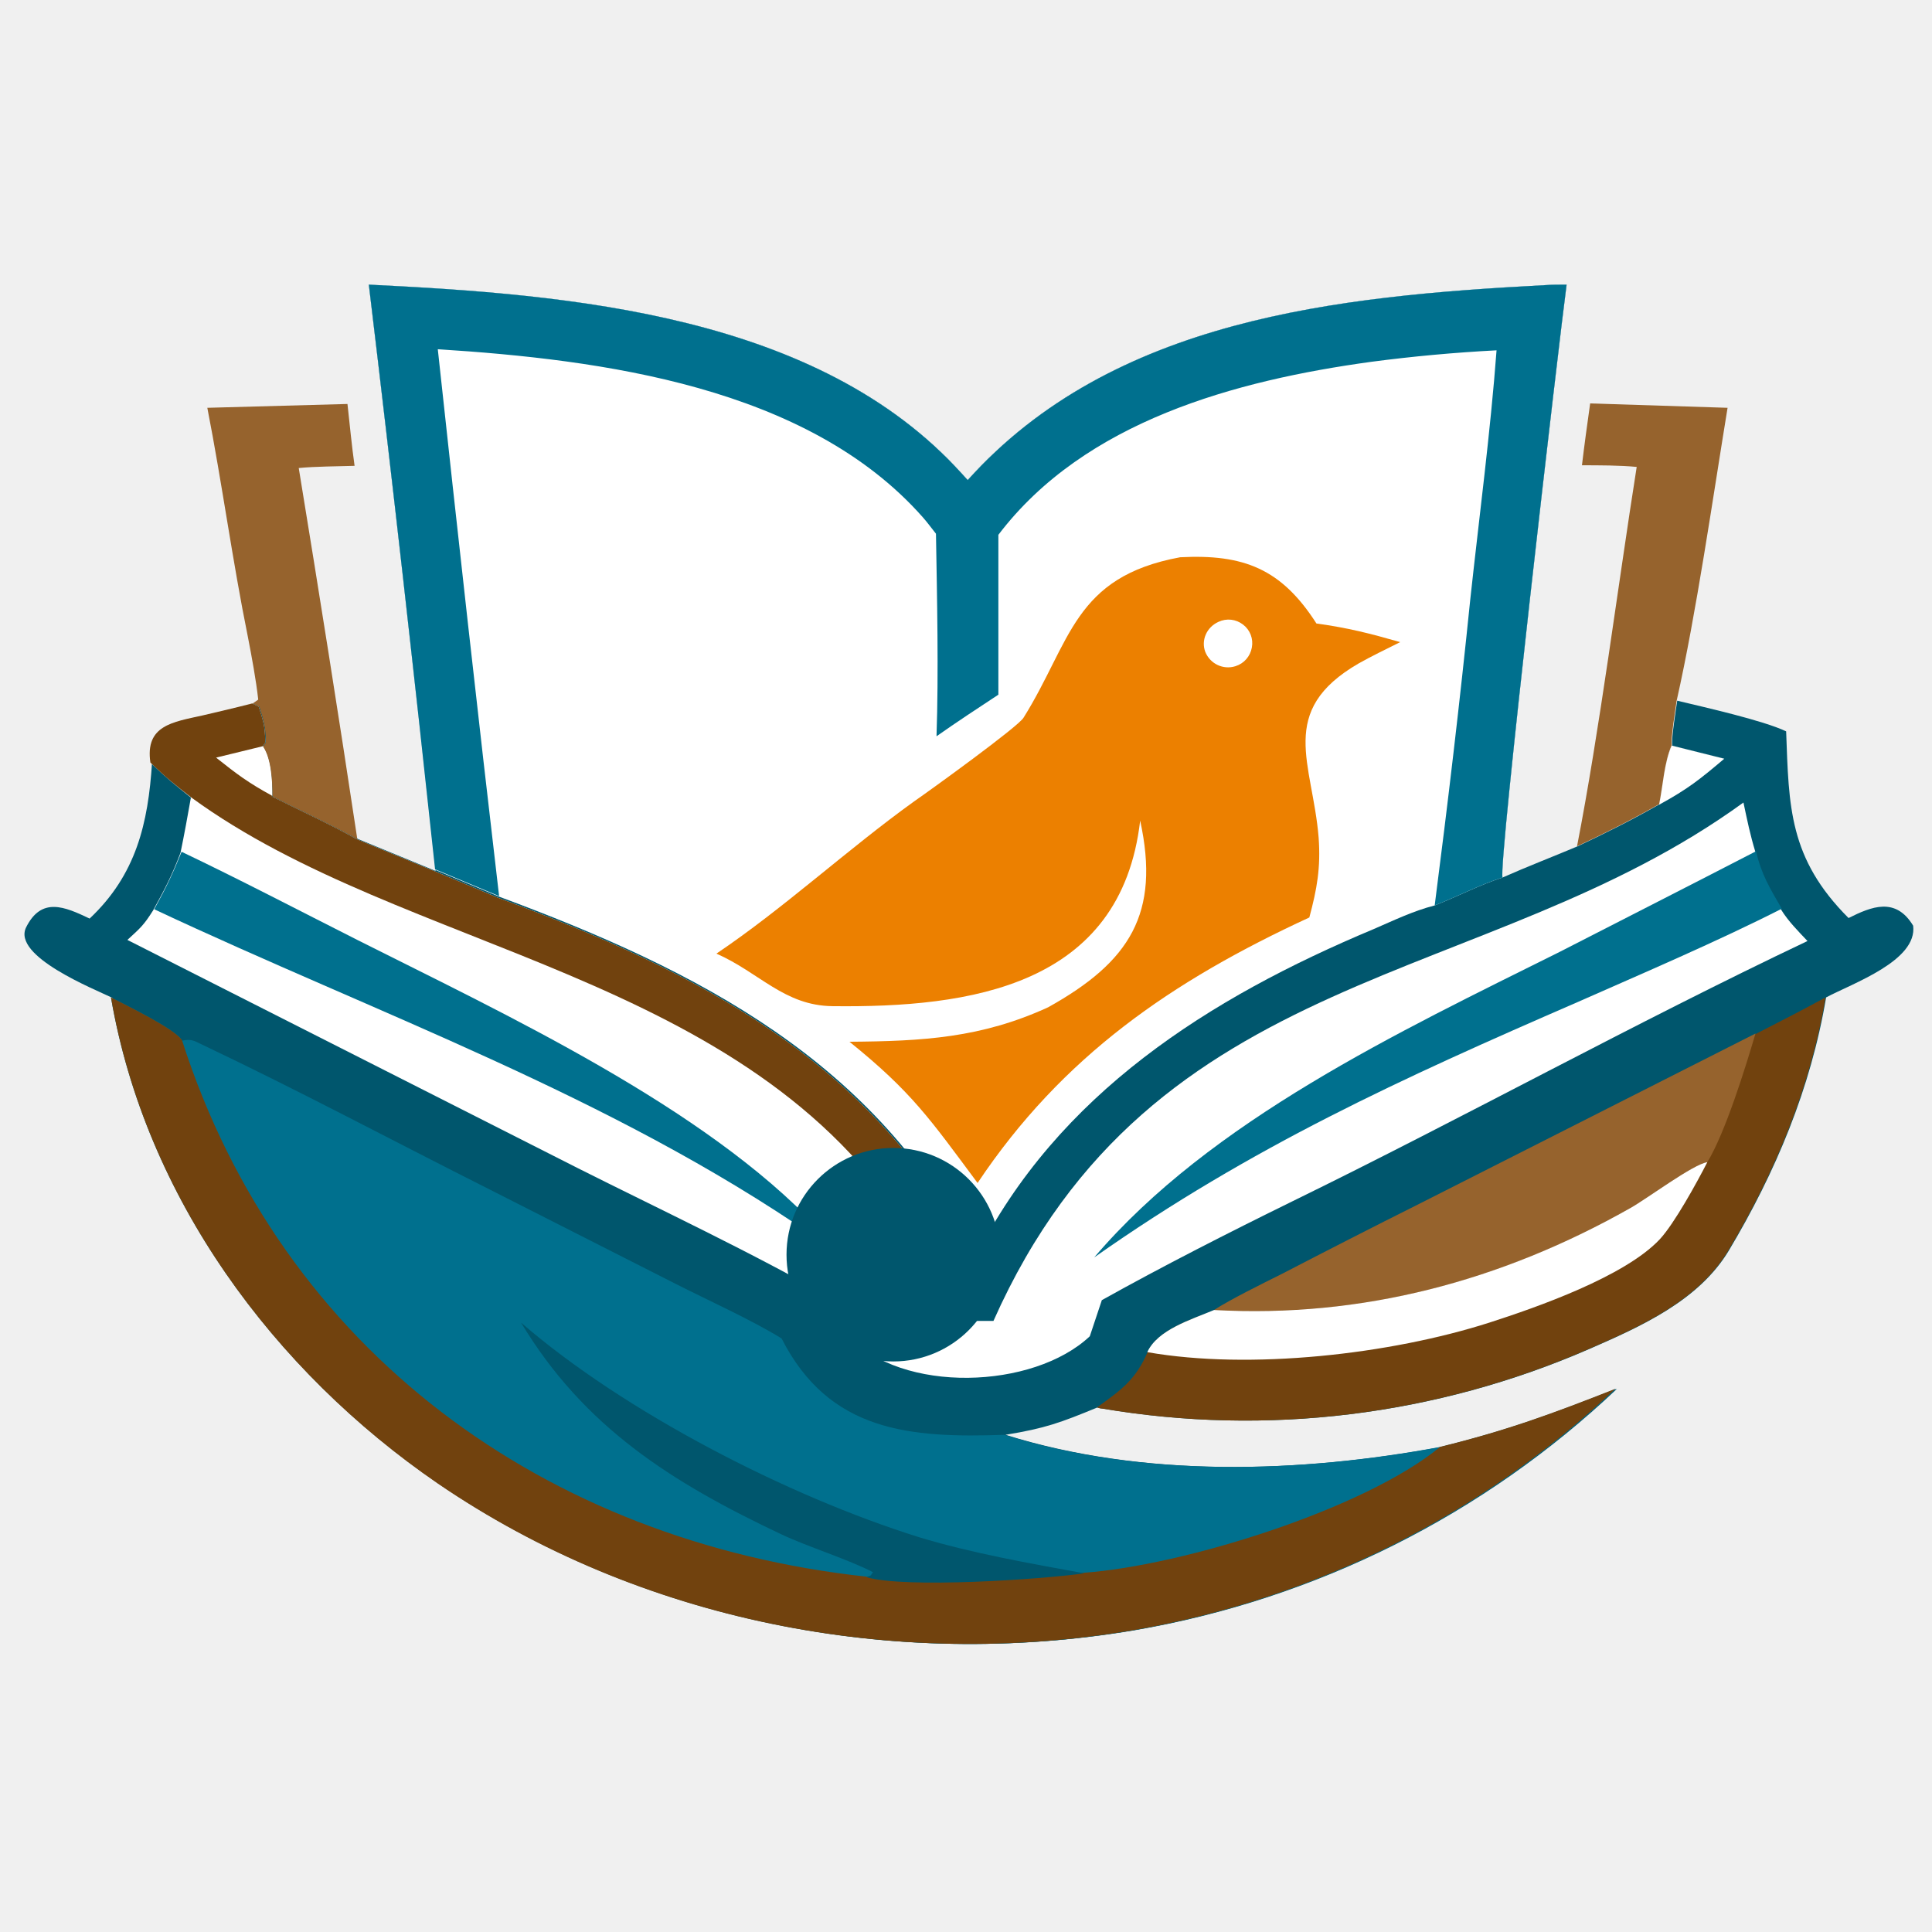
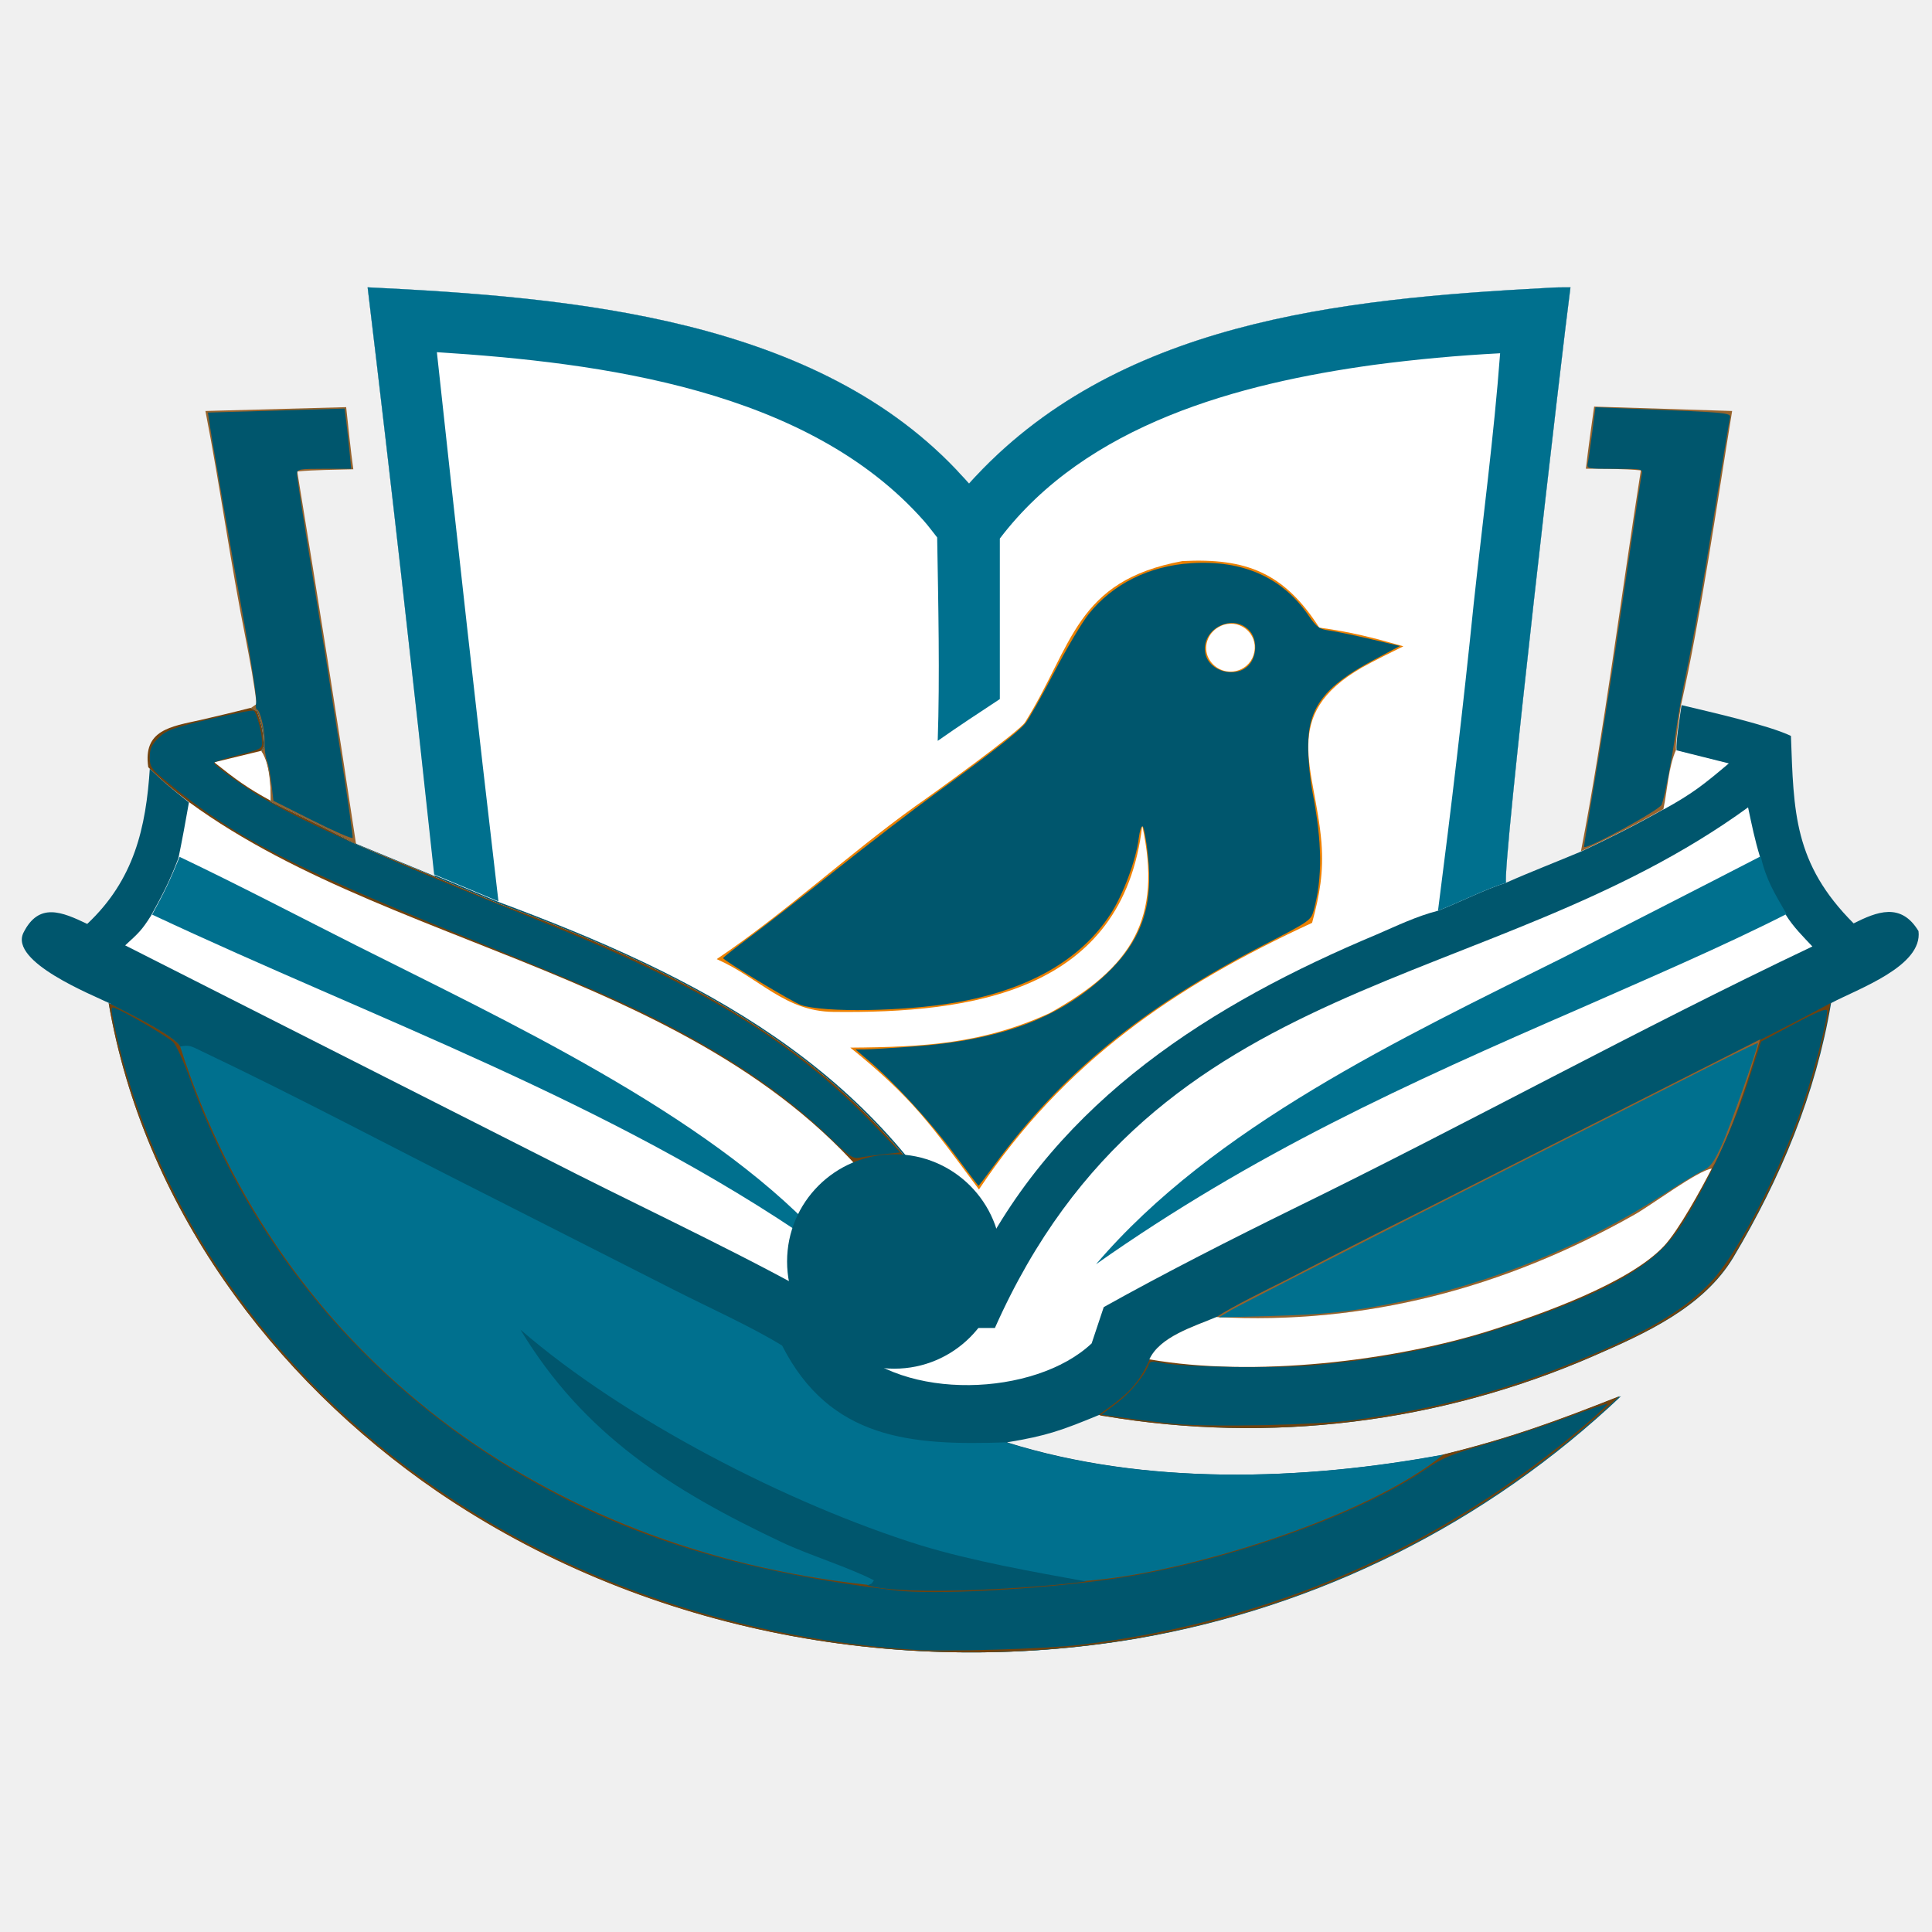
<svg xmlns="http://www.w3.org/2000/svg" version="1.1" id="Layer_1" x="0px" y="0px" viewBox="0 0 2048 2048" xml:space="preserve" width="2048" height="2048">
  <defs id="defs29" />
  <style type="text/css" id="style1">
	.st0{fill:#00566D;}
	.st1{fill:#FFFFFF;}
	.st2{fill:#00708E;}
	.st3{fill:#EC8000;}
	.st4{fill:#71420E;}
	.st5{fill:#5493A2;}
	.st6{fill:#96632D;}
	.st7{fill:#363634;}
</style>
-   <path class="st0" d="m 390.961,301.721 c 214.136,10.446 476.437,31.917 628.479,200.208 2.321,2.321 4.062,4.643 6.383,6.964 153.783,-171.192 392.292,-194.985 611.07,-206.591 8.124,-0.58 15.668,-0.58 23.793,-0.58 -7.544,55.71 -73.119,619.774 -67.897,628.479 26.114,-11.606 53.389,-22.052 79.503,-33.078 30.757,-14.508 57.451,-27.855 87.047,-44.684 4.062,-19.731 5.223,-44.104 13.347,-62.674 -1.161,-6.383 4.062,-38.881 5.223,-47.005 29.016,6.964 91.109,20.891 115.482,32.498 2.902,80.083 2.902,134.633 66.156,197.887 24.373,-12.187 49.907,-22.632 68.477,8.124 4.642,37.14 -63.834,60.933 -92.27,76.021 -16.249,96.332 -53.389,185.12 -103.296,268.685 -31.917,52.809 -92.85,80.083 -147.399,103.876 -162.488,70.798 -341.804,92.85 -516.479,63.254 -1.741,0 -3.482,-0.58 -5.223,-1.161 -39.462,16.249 -55.13,22.052 -97.493,29.016 146.239,45.845 312.789,40.622 462.51,12.767 70.798,-17.409 119.545,-35.399 185.7,-61.513 -141.596,134.052 -319.172,222.84 -511.256,255.918 -253.597,42.943 -522.862,-9.285 -736.998,-155.524 -174.674,-119.544 -310.467,-302.923 -346.447,-514.738 -19.15,-9.285 -106.778,-44.104 -91.689,-74.86 16.249,-32.498 40.622,-22.052 67.316,-9.285 49.327,-46.425 62.093,-100.974 66.156,-165.389 -5.803,-39.461 23.793,-42.943 55.13,-49.907 17.409,-4.062 34.819,-8.124 52.808,-12.767 l 6.964,3.482 c 5.223,16.829 6.383,19.731 6.964,37.72 l -2.902,4.643 c 9.285,13.347 9.865,37.14 9.865,52.808 26.694,13.347 64.415,30.757 89.949,45.264 l 81.824,33.658 C 439.127,715.485 415.915,508.893 390.961,301.721 Z" id="path1" style="stroke-width:5.803" />
-   <path class="st1" d="m 390.961,301.721 c 214.136,10.446 476.437,31.917 628.479,200.208 2.321,2.321 4.062,4.643 6.383,6.964 153.783,-171.192 392.292,-194.985 611.07,-206.591 8.124,-0.58 15.668,-0.58 23.793,-0.58 -7.544,55.71 -73.119,619.774 -67.897,628.479 -23.793,7.544 -48.166,20.311 -71.959,29.596 -22.632,5.803 -42.943,15.668 -64.415,24.953 C 1281.742,1057.869 1120.995,1159.424 1033.948,1332.938 928.912,1125.186 740.31,1028.854 529.076,950.511 L 461.179,922.076 C 439.127,715.485 415.915,508.893 390.961,301.721 Z" id="path2" style="stroke-width:5.803" />
-   <path class="st2" d="m 390.961,301.721 c 214.136,10.446 476.437,31.917 628.479,200.208 2.321,2.321 4.062,4.643 6.383,6.964 153.783,-171.192 392.292,-194.985 611.07,-206.591 8.124,-0.58 15.668,-0.58 23.793,-0.58 -7.544,55.71 -73.119,619.774 -67.897,628.479 -23.793,7.544 -48.166,20.311 -71.959,29.596 13.928,-107.938 26.694,-215.876 37.72,-324.395 9.285,-85.886 21.472,-178.156 27.855,-264.042 -44.684,2.321 -88.788,6.383 -132.892,12.187 -143.337,19.731 -303.504,62.674 -395.193,183.379 v 169.451 c -22.052,14.508 -44.104,29.016 -65.576,44.104 2.321,-66.736 0.58,-147.399 -0.58,-214.716 -4.642,-5.803 -9.285,-12.187 -13.927,-17.409 C 855.792,409.66 637.595,381.224 464.081,370.198 c 20.891,193.244 42.363,386.488 64.995,579.733 L 461.179,921.496 C 439.127,715.485 415.915,508.893 390.961,301.721 Z" id="path3" style="stroke-width:5.803" />
-   <path class="st3" d="m 1250.986,590.717 c 67.316,-3.482 107.358,12.187 144.498,70.218 33.658,4.643 56.29,10.446 88.788,19.731 -13.928,6.964 -30.757,15.088 -44.104,22.632 -87.047,50.487 -48.746,105.617 -42.363,184.54 2.321,31.917 -1.741,54.549 -9.865,84.726 -145.659,67.316 -261.721,146.819 -351.67,281.452 -50.487,-67.897 -69.637,-96.332 -135.793,-149.721 77.762,-0.58 139.855,-4.062 210.654,-36.56 86.467,-48.166 118.964,-99.233 97.493,-197.887 -20.311,175.835 -180.477,198.467 -326.136,196.726 -51.067,-0.58 -77.182,-35.399 -123.026,-55.71 70.798,-47.586 139.275,-110.84 209.493,-161.327 16.829,-11.606 110.84,-79.503 116.062,-88.788 50.487,-80.664 52.809,-149.14 165.97,-170.032 z" id="path4" style="stroke-width:5.803" />
-   <path class="st1" d="m 1291.607,659.194 c 8.705,-4.062 18.57,-2.902 26.114,2.902 7.544,5.803 11.026,15.088 9.285,24.373 -1.741,9.285 -8.124,16.829 -17.409,19.731 -12.767,4.062 -26.694,-2.321 -31.917,-15.088 -4.642,-12.187 1.161,-26.114 13.928,-31.917 z" id="path5" style="stroke-width:5.803" />
-   <path class="st1" d="m 159.417,808.335 c -5.803,-39.461 23.793,-42.943 55.13,-49.907 17.409,-4.062 34.819,-8.124 52.808,-12.767 l 6.964,3.482 c 5.223,16.829 6.383,19.731 6.964,37.72 l -2.902,4.643 c 9.285,13.347 9.865,37.14 9.865,52.808 26.694,13.347 64.415,30.757 89.949,45.264 l 81.824,33.658 67.897,28.435 C 739.149,1029.434 927.751,1126.346 1032.787,1334.098 l -22.052,66.156 h 42.363 c 169.452,-381.266 521.121,-350.509 795.029,-549.556 4.062,19.15 6.964,33.658 12.767,52.808 5.803,24.953 14.508,38.881 27.275,60.933 7.544,12.187 17.99,22.632 27.855,33.078 -183.379,87.047 -363.856,186.861 -546.655,276.229 -66.156,32.498 -136.954,68.477 -201.369,104.456 l -12.767,38.301 c -59.772,56.29 -199.047,61.513 -257.079,-1.161 -6.964,-7.544 -13.927,-28.435 -17.409,-39.461 -77.762,-45.264 -186.281,-96.332 -268.105,-137.534 L 135.043,996.356 c 13.928,-12.767 17.409,-15.668 27.275,-31.337 12.767,-23.213 19.731,-36.56 29.016,-60.933 4.062,-19.731 7.544,-38.881 11.026,-58.612 -17.99,-14.508 -25.534,-20.311 -42.943,-37.14 z" id="path6" style="stroke-width:5.803" />
-   <path class="st4" d="m 159.417,808.335 c -5.803,-39.461 23.793,-42.943 55.13,-49.907 17.409,-4.062 34.819,-8.124 52.808,-12.767 l 6.964,3.482 c 5.223,16.829 6.383,19.731 6.964,37.72 l -2.902,4.643 c 9.285,13.347 9.865,37.14 9.865,52.808 26.694,13.347 64.415,30.757 89.949,45.264 l 81.824,33.658 67.897,28.435 C 739.149,1029.434 927.751,1126.346 1032.787,1334.098 l -22.052,66.156 c -15.088,-32.498 -27.855,-65.575 -46.425,-95.752 C 791.958,1029.434 429.262,1010.864 202.94,845.475 184.37,830.967 176.826,825.164 159.417,808.335 Z" id="path7" style="stroke-width:5.803" />
-   <path class="st1" d="m 278.961,790.925 c 9.285,13.347 9.865,37.14 9.865,52.809 -25.534,-13.928 -37.14,-22.632 -59.772,-40.622 z" id="path8" style="stroke-width:5.803" />
-   <path class="st2" d="m 192.494,902.926 c 60.933,29.016 125.348,62.674 186.28,93.43 156.685,78.923 367.918,176.995 488.043,305.245 -1.161,6.383 0,4.643 -3.482,9.285 C 646.299,1161.165 400.827,1075.279 163.479,963.859 176.246,940.646 182.629,927.299 192.494,902.926 Z" id="path9" style="stroke-width:5.803" />
-   <path class="st2" d="m 1861.475,902.345 c 5.803,24.953 14.508,38.881 27.274,60.933 -67.316,34.238 -147.399,68.477 -217.037,99.234 -185.7,80.663 -345.286,153.202 -511.836,270.426 123.606,-145.078 323.234,-239.089 493.266,-323.815 69.057,-35.399 138.695,-70.798 208.333,-106.778 z" id="path10" style="stroke-width:5.803" />
-   <path class="st5" d="m 866.238,1301.601 c 11.026,11.606 17.99,20.311 27.275,33.078 -4.643,-3.482 -28.435,-20.891 -30.757,-23.793 4.062,-4.643 2.321,-2.902 3.482,-9.285 z" id="path11" style="stroke-width:5.803" />
-   <path class="st2" d="m 117.634,1057.289 c 15.668,8.124 69.638,34.239 75.441,45.845 9.285,-1.741 11.606,-0.58 20.891,4.062 102.715,48.746 203.69,102.716 305.245,153.783 l 196.726,99.814 c 34.238,17.41 80.663,38.301 112.581,58.032 50.487,99.234 136.374,105.617 236.187,102.135 146.239,45.845 312.789,40.622 462.51,12.767 70.798,-17.409 119.544,-35.399 185.7,-61.513 -141.596,134.052 -319.172,222.84 -511.256,255.918 C 948.062,1771.074 678.797,1718.846 464.661,1572.607 289.987,1453.062 154.194,1269.683 117.634,1057.289 Z" id="path12" style="stroke-width:5.803" />
-   <path class="st4" d="m 117.634,1057.289 c 15.668,8.124 69.638,34.239 75.441,45.845 105.617,329.038 385.328,530.986 724.811,568.127 40.622,12.187 186.28,2.321 230.964,-4.062 105.037,-7.544 297.701,-67.316 377.784,-133.472 70.798,-17.409 119.544,-35.399 185.7,-61.513 -141.596,134.052 -319.172,222.84 -511.256,255.918 -253.597,42.943 -522.862,-9.285 -736.997,-155.524 C 289.987,1453.062 154.194,1269.683 117.634,1057.289 Z" id="path13" style="stroke-width:5.803" />
-   <path class="st0" d="m 552.289,1401.995 c 109.099,94.591 282.612,183.959 421.887,227.483 55.13,16.829 117.803,27.855 175.255,38.301 -44.684,6.383 -189.762,16.249 -230.964,4.062 5.803,-2.321 3.482,-0.58 6.964,-5.223 -25.534,-13.347 -68.477,-26.695 -96.912,-40.042 -116.643,-55.13 -209.493,-113.741 -276.229,-224.581 z" id="path14" style="stroke-width:5.803" />
-   <path class="st4" d="m 1860.894,1096.17 c 24.954,-12.767 49.907,-25.534 74.28,-38.881 -16.249,96.332 -53.389,185.12 -103.296,268.685 -31.917,52.809 -92.85,80.083 -147.399,103.876 -162.488,70.798 -341.804,92.85 -516.479,63.254 -1.741,0 -3.482,-0.58 -5.223,-1.161 26.694,-19.15 41.202,-29.596 53.969,-59.192 11.606,-23.793 46.425,-34.239 71.379,-44.104 16.829,-11.026 52.228,-28.435 71.959,-38.301 48.166,-24.953 95.752,-49.327 144.498,-73.7 z" id="path15" style="stroke-width:5.803" />
-   <path class="st6" d="m 1286.965,1388.648 c 16.829,-11.026 52.228,-28.435 71.959,-38.301 48.166,-24.953 95.751,-49.327 144.498,-73.7 l 357.473,-181.058 c -10.446,35.399 -31.917,105.037 -51.068,136.374 -14.508,1.741 -64.995,39.461 -81.824,48.746 -135.793,77.182 -283.773,116.643 -441.038,107.938 z" id="path16" style="stroke-width:5.803" />
-   <path class="st1" d="m 1286.965,1388.648 c 156.684,8.705 304.664,-30.756 441.038,-107.938 16.829,-9.285 67.316,-47.005 81.824,-48.746 -11.026,21.472 -34.819,64.995 -50.487,81.824 -37.14,39.461 -129.99,71.959 -180.477,88.208 -105.037,33.658 -253.597,50.487 -362.696,31.337 11.026,-23.793 45.845,-34.239 70.798,-44.684 z" id="path17" style="stroke-width:5.803" />
-   <path class="st1" d="m 1758.759,853.019 c 4.062,-19.731 5.223,-44.104 13.347,-62.674 l 55.71,13.928 c -26.114,22.052 -38.301,31.917 -69.057,48.746 z" id="path18" style="stroke-width:5.803" />
-   <path class="st6" d="m 1685.64,427.649 145.659,4.642 c -15.668,95.752 -33.078,217.617 -53.969,310.467 -1.161,8.124 -6.383,40.622 -5.223,47.005 -8.124,18.57 -9.285,42.943 -13.347,62.674 -29.596,16.829 -56.29,30.176 -87.047,44.684 23.793,-121.866 43.523,-277.39 63.254,-402.157 -17.41,-1.741 -40.622,-1.741 -58.032,-1.741 2.321,-19.731 5.803,-45.264 8.705,-65.575 z" id="path28" style="stroke-width:5.803" />
-   <path class="st6" d="m 219.769,432.292 148.56,-4.062 c 2.321,20.891 4.643,45.264 7.544,65.575 -18.57,0.58 -41.202,0.58 -59.192,2.321 21.472,131.151 42.363,262.301 62.093,393.452 -25.534,-14.508 -63.254,-31.917 -89.949,-45.264 0,-15.668 -1.161,-40.042 -9.865,-52.808 l 2.902,-4.643 c -0.58,-17.409 -1.741,-20.891 -6.964,-37.72 l -6.964,-3.482 5.803,-4.062 c -2.321,-20.891 -6.964,-45.845 -11.026,-66.736 -16.249,-80.083 -27.275,-162.488 -42.943,-242.571 z" id="path29" style="stroke-width:5.803" />
-   <circle class="st0" cx="946.901" cy="1330.036" r="113.161" id="circle29" style="stroke-width:5.803" />
+   <path class="st0" d="m 389.68,304.55 c 215.043,10.49 478.456,32.052 631.142,201.056 2.331,2.331 4.079,4.662 6.41,6.993 154.435,-171.918 393.954,-195.812 613.659,-207.467 8.159,-0.583 15.735,-0.583 23.894,-0.583 -7.576,55.946 -73.429,622.401 -68.184,631.142 26.225,-11.655 53.615,-22.145 79.84,-33.218 30.887,-14.569 57.695,-27.973 87.416,-44.873 4.08,-19.814 5.245,-44.291 13.404,-62.939 -1.166,-6.41 4.079,-39.046 5.245,-47.205 29.139,6.993 91.495,20.98 115.972,32.635 2.914,80.423 2.914,135.203 66.436,198.725 24.476,-12.238 50.118,-22.728 68.767,8.159 4.662,37.298 -64.105,61.191 -92.661,76.343 -16.318,96.74 -53.615,185.904 -103.734,269.824 -32.052,53.032 -93.243,80.423 -148.024,104.316 -163.176,71.098 -343.253,93.243 -518.667,63.522 -1.748,0 -3.497,-0.583 -5.245,-1.166 -39.629,16.318 -55.364,22.145 -97.906,29.139 146.859,46.039 314.114,40.794 464.47,12.821 71.098,-17.483 120.051,-35.549 186.487,-61.774 -142.197,134.62 -320.525,223.785 -513.422,257.002 C 950.307,1780.129 679.9,1727.68 464.858,1580.821 289.443,1460.77 153.074,1276.614 116.942,1063.902 97.711,1054.578 9.712,1019.611 24.864,988.724 41.182,956.089 65.658,966.579 92.466,979.4 142.002,932.778 154.823,877.998 158.902,813.31 c -5.828,-39.629 23.894,-43.125 55.363,-50.118 17.483,-4.079 34.966,-8.159 53.032,-12.821 l 6.993,3.497 c 5.245,16.9 6.41,19.814 6.993,37.88 l -2.914,4.662 c 9.324,13.404 9.907,37.297 9.907,53.032 26.808,13.404 64.688,30.887 90.33,45.456 l 82.171,33.801 c -22.728,-208.632 -46.039,-416.099 -71.098,-624.149 z" id="path1" style="stroke-width:5.828" />
+   <path class="st1" d="m 389.68,304.55 c 215.043,10.49 478.456,32.052 631.142,201.056 2.331,2.331 4.079,4.662 6.41,6.993 154.435,-171.918 393.954,-195.812 613.659,-207.467 8.159,-0.583 15.735,-0.583 23.894,-0.583 -7.576,55.946 -73.429,622.401 -68.184,631.142 -23.894,7.576 -48.37,20.397 -72.264,29.721 -22.728,5.828 -43.125,15.735 -64.688,25.059 -175.414,73.429 -336.842,175.414 -424.258,349.663 C 929.91,1131.504 740.509,1034.764 528.38,956.089 L 460.195,927.533 C 438.05,720.066 414.739,512.6 389.68,304.55 Z" id="path2" style="stroke-width:5.828" />
+   <path class="st2" d="m 389.68,304.55 c 215.043,10.49 478.456,32.052 631.142,201.056 2.331,2.331 4.079,4.662 6.41,6.993 154.435,-171.918 393.954,-195.812 613.659,-207.467 8.159,-0.583 15.735,-0.583 23.894,-0.583 -7.576,55.946 -73.429,622.401 -68.184,631.142 -23.894,7.576 -48.37,20.397 -72.264,29.721 13.987,-108.396 26.808,-216.791 37.88,-325.77 9.324,-86.25 21.563,-178.911 27.973,-265.161 -44.874,2.331 -89.164,6.41 -133.455,12.238 -143.945,19.814 -304.79,62.939 -396.868,184.156 v 170.17 c -22.145,14.569 -44.291,29.139 -65.853,44.291 2.331,-67.019 0.583,-148.024 -0.583,-215.626 -4.662,-5.828 -9.324,-12.238 -13.987,-17.483 C 856.481,412.945 637.358,384.39 463.109,373.317 c 20.98,194.063 42.542,388.126 65.27,582.19 L 460.195,926.951 C 438.05,720.066 414.739,512.6 389.68,304.55 Z" id="path3" style="stroke-width:5.828" />
+   <path class="st3" d="m 1253.348,594.77 c 67.601,-3.497 107.813,12.238 145.11,70.515 33.801,4.662 56.529,10.49 89.164,19.814 -13.987,6.993 -30.887,15.152 -44.291,22.728 -87.416,50.701 -48.953,106.065 -42.542,185.322 2.331,32.052 -1.748,54.781 -9.907,85.085 -146.276,67.602 -262.83,147.441 -353.16,282.645 -50.701,-68.184 -69.932,-96.74 -136.368,-150.355 78.091,-0.583 140.448,-4.079 211.546,-36.715 86.833,-48.37 119.468,-99.654 97.906,-198.725 -20.397,176.58 -181.242,199.308 -327.518,197.56 -51.284,-0.583 -77.509,-35.549 -123.548,-55.946 71.098,-47.787 139.865,-111.31 210.381,-162.011 16.9,-11.655 111.309,-79.84 116.554,-89.164 50.701,-81.005 53.032,-149.772 166.673,-170.752 z" id="path4" style="stroke-width:5.828" />
+   <path class="st1" d="m 1294.142,663.538 c 8.742,-4.079 18.649,-2.914 26.225,2.914 7.576,5.828 11.072,15.152 9.324,24.476 -1.748,9.324 -8.159,16.9 -17.483,19.814 -12.821,4.079 -26.808,-2.331 -32.053,-15.152 -4.662,-12.238 1.166,-26.225 13.987,-32.052 z" id="path5" style="stroke-width:5.828" />
+   <path class="st1" d="m 157.154,813.31 c -5.828,-39.629 23.894,-43.125 55.363,-50.118 17.483,-4.079 34.966,-8.159 53.032,-12.821 l 6.993,3.497 c 5.245,16.9 6.41,19.814 6.993,37.88 l -2.914,4.662 c 9.324,13.404 9.907,37.297 9.907,53.032 26.808,13.404 64.688,30.887 90.33,45.456 l 82.171,33.801 68.184,28.556 c 212.129,78.092 401.53,175.414 507.012,384.047 l -22.145,66.436 h 42.542 c 170.169,-382.881 523.33,-351.994 798.398,-551.885 4.08,19.232 6.993,33.801 12.821,53.032 5.828,25.059 14.569,39.046 27.39,61.191 7.576,12.238 18.066,22.728 27.973,33.218 -184.156,87.416 -365.398,187.653 -548.971,277.4 -66.436,32.635 -137.535,68.767 -202.222,104.899 l -12.821,38.463 c -60.025,56.529 -199.891,61.774 -258.168,-1.166 -6.993,-7.576 -13.987,-28.556 -17.483,-39.628 -78.092,-45.456 -187.07,-96.74 -269.241,-138.117 l -479.622,-243.016 c 13.987,-12.821 17.483,-15.735 27.39,-31.47 12.821,-23.311 19.814,-36.715 29.139,-61.191 4.079,-19.814 7.576,-39.046 11.073,-58.86 -18.066,-14.569 -25.642,-20.397 -43.125,-37.297 z" id="path6" style="stroke-width:5.828" />
+   <path class="st4" d="m 157.154,813.31 c -5.828,-39.629 23.894,-43.125 55.363,-50.118 17.483,-4.079 34.966,-8.159 53.032,-12.821 l 6.993,3.497 c 5.245,16.9 6.41,19.814 6.993,37.88 l -2.914,4.662 c 9.324,13.404 9.907,37.297 9.907,53.032 26.808,13.404 64.688,30.887 90.33,45.456 l 82.171,33.801 68.184,28.556 c 212.129,78.092 401.53,175.414 507.012,384.047 l -22.145,66.436 c -15.152,-32.635 -27.973,-65.853 -46.622,-96.157 C 792.376,1035.346 428.143,1016.698 200.862,850.607 182.213,836.038 174.637,830.21 157.154,813.31 Z" id="path7" style="stroke-width:5.828" />
+   <path class="st1" d="m 277.205,795.827 c 9.324,13.404 9.907,37.297 9.907,53.032 C 261.47,834.873 249.815,826.131 227.086,808.065 Z" id="path8" style="stroke-width:5.828" />
+   <path class="st2" d="m 190.372,908.302 c 61.191,29.139 125.879,62.939 187.07,93.826 157.349,79.257 369.478,177.745 490.111,306.538 -1.165,6.411 0,4.662 -3.497,9.325 -217.957,-150.355 -464.469,-236.606 -702.823,-348.498 12.821,-23.311 19.232,-36.715 29.139,-61.191 z" id="path9" style="stroke-width:5.828" />
+   <path class="st2" d="m 1866.425,907.719 c 5.827,25.059 14.569,39.046 27.39,61.191 -67.601,34.384 -148.024,68.767 -217.957,99.654 -186.487,81.005 -346.75,153.852 -514.005,271.572 124.13,-145.693 324.604,-240.102 495.356,-325.187 69.35,-35.549 139.282,-71.098 209.215,-107.23 z" id="path10" style="stroke-width:5.828" />
+   <path class="st5" d="m 866.97,1308.666 c 11.073,11.655 18.066,20.397 27.39,33.218 -4.662,-3.497 -28.556,-20.98 -30.887,-23.893 4.079,-4.662 2.331,-2.914 3.497,-9.325 z" id="path11" style="stroke-width:5.828" />
+   <path class="st2" d="m 115.194,1063.319 c 15.735,8.159 69.933,34.384 75.76,46.039 9.324,-1.748 11.655,-0.583 20.98,4.079 103.151,48.953 204.553,103.151 306.538,154.435 l 197.56,100.237 c 34.384,17.483 81.005,38.463 113.058,58.277 50.701,99.654 136.951,106.065 237.188,102.568 146.859,46.039 314.114,40.794 464.47,12.821 71.098,-17.483 120.051,-35.549 186.487,-61.774 -142.196,134.62 -320.525,223.785 -513.422,257.002 C 949.141,1780.129 678.735,1727.68 463.692,1580.821 288.277,1460.77 151.909,1276.614 115.194,1063.319 Z" id="path12" style="stroke-width:5.828" />
+   <path class="st4" d="m 115.194,1063.319 c 15.735,8.159 69.933,34.384 75.76,46.039 106.065,330.432 386.961,533.236 727.883,570.534 40.794,12.238 187.07,2.331 231.943,-4.08 105.482,-7.576 298.962,-67.602 379.385,-134.038 71.098,-17.483 120.051,-35.549 186.487,-61.774 -142.196,134.62 -320.525,223.785 -513.423,257.002 C 948.559,1780.129 678.152,1727.68 463.109,1580.821 288.277,1460.77 151.909,1276.614 115.194,1063.319 Z" id="path13" style="stroke-width:5.828" />
+   <path class="st0" d="m 551.691,1409.486 c 109.561,94.992 283.81,184.739 423.675,228.447 55.363,16.901 118.303,27.973 175.997,38.463 -44.873,6.41 -190.566,16.318 -231.943,4.079 5.828,-2.331 3.497,-0.583 6.993,-5.245 -25.642,-13.404 -68.767,-26.808 -97.323,-40.211 C 711.953,1579.656 618.709,1520.796 551.691,1409.486 Z" id="path14" style="stroke-width:5.828" />
+   <path class="st4" d="m 1865.842,1102.365 c 25.059,-12.821 50.118,-25.642 74.595,-39.046 -16.318,96.74 -53.615,185.904 -103.734,269.824 -32.053,53.032 -93.243,80.423 -148.024,104.316 -163.176,71.098 -343.253,93.243 -518.667,63.522 -1.748,0 -3.497,-0.583 -5.245,-1.166 26.807,-19.232 41.377,-29.721 54.198,-59.443 11.655,-23.894 46.622,-34.384 71.681,-44.291 16.9,-11.073 52.45,-28.556 72.264,-38.463 48.37,-25.059 96.157,-49.536 145.11,-74.012 z" id="path15" style="stroke-width:5.828" />
+   <path class="st6" d="m 1289.48,1396.082 c 16.9,-11.073 52.449,-28.556 72.264,-38.463 48.37,-25.059 96.157,-49.536 145.11,-74.012 l 358.988,-181.825 c -10.49,35.549 -32.052,105.482 -51.284,136.952 -14.569,1.748 -65.27,39.629 -82.171,48.953 -136.368,77.509 -284.976,117.137 -442.907,108.395 z" id="path16" style="stroke-width:5.828" />
+   <path class="st1" d="m 1289.48,1396.082 c 157.348,8.742 305.955,-30.887 442.907,-108.395 16.901,-9.324 67.602,-47.205 82.171,-48.953 -11.073,21.562 -34.966,65.27 -50.701,82.171 -37.297,39.629 -130.541,72.264 -181.242,88.581 -105.482,33.801 -254.671,50.701 -364.233,31.47 11.073,-23.894 46.039,-34.383 71.099,-44.873 z" id="path17" style="stroke-width:5.828" />
+   <path class="st1" d="m 1763.274,858.183 c 4.08,-19.814 5.245,-44.291 13.404,-62.939 l 55.946,13.987 c -26.225,22.145 -38.463,32.052 -69.35,48.953 z" id="path18" style="stroke-width:5.828" />
+   <path class="st6" d="m 1689.845,431.011 146.276,4.662 c -15.735,96.157 -33.218,218.54 -54.198,311.783 -1.165,8.159 -6.41,40.794 -5.245,47.205 -8.159,18.649 -9.324,43.125 -13.404,62.939 -29.721,16.9 -56.529,30.304 -87.416,44.873 23.894,-122.382 43.708,-278.565 63.522,-403.861 -17.483,-1.748 -40.794,-1.748 -58.277,-1.748 2.331,-19.814 5.828,-45.456 8.742,-65.853 z" id="path28" style="stroke-width:5.828" />
+   <path class="st6" d="m 217.762,435.674 149.19,-4.079 c 2.331,20.98 4.662,45.456 7.576,65.853 -18.649,0.583 -41.377,0.583 -59.443,2.331 21.563,131.707 42.542,263.413 62.357,395.12 -25.642,-14.569 -63.522,-32.052 -90.33,-45.456 0,-15.735 -1.166,-40.211 -9.907,-53.032 l 2.914,-4.662 c -0.583,-17.483 -1.748,-20.98 -6.993,-37.88 l -6.993,-3.497 5.828,-4.079 c -2.331,-20.98 -6.993,-46.039 -11.073,-67.019 -16.318,-80.423 -27.39,-163.176 -43.125,-243.599 z" id="path29" style="stroke-width:5.828" />
+   <circle class="st0" cx="947.976" cy="1337.222" r="113.641" id="circle29" style="stroke-width:5.828" />
+   <path style="fill:#00566d;fill-opacity:1;stroke-width:2.836" d="m 1011.114,1222.648 c -25.248,-33.935 -63.58,-75.656 -90.455,-98.451 l -13.872,-11.767 9.618,-0.028 c 5.29,-0.015 28.115,-1.354 50.724,-2.975 92.978,-6.665 155.578,-29.904 204.688,-75.986 38.073,-35.726 51.096,-72.704 44.967,-127.677 -1.67,-14.974 -4.115,-28.304 -5.433,-29.622 -1.319,-1.319 -3.256,4.471 -4.305,12.866 -2.873,22.992 -16.551,59.541 -30.021,80.215 -31.654,48.585 -87.149,80.151 -164.503,93.572 -54.133,9.392 -139.086,10.737 -163.381,2.587 -8.83,-2.962 -83.261,-47.821 -82.583,-49.772 0.344,-0.991 13.571,-11.412 29.393,-23.159 15.822,-11.747 56.666,-43.578 90.765,-70.736 34.099,-27.158 81.144,-63.286 104.544,-80.284 59.49,-43.214 87.821,-65.312 95.509,-74.498 3.631,-4.338 17.326,-28.557 30.433,-53.82 13.107,-25.263 29.723,-53.287 36.923,-62.275 25.543,-31.885 64.125,-51.008 108.624,-53.837 54.947,-3.494 96.712,15.142 124.425,55.52 8.594,12.522 11.137,14.327 22.456,15.942 7.02,1.001 26.62,5.081 43.556,9.065 l 30.792,7.245 -27.326,14.572 c -53.44,28.497 -70.16,50.709 -69.994,92.984 0.051,13.034 2.062,33.909 4.468,46.389 10.499,54.462 10.924,91.169 1.462,126.308 -2.842,10.554 -4.378,11.623 -51.799,36.069 -129.62,66.821 -215.37,136.786 -286.801,234.01 -8.883,12.09 -16.419,21.953 -16.748,21.918 -0.329,-0.035 -12.085,-15.504 -26.125,-34.375 z m 312.134,-517.113 c 9.741,-9.741 9.794,-29.098 0.106,-38.2 -18.659,-17.529 -51.004,0.781 -45.517,25.766 4.1,18.667 31.638,26.207 45.411,12.435 z" id="path147" />
+   <path style="fill:#00566d;fill-opacity:1;stroke-width:2.836" d="m 331.379,869.748 -41.544,-20.846 -2.063,-17.856 c -1.134,-9.821 -3.341,-21.047 -4.904,-24.947 -1.563,-3.9 -2.624,-12.494 -2.357,-19.098 0.496,-12.29 -4.833,-34.794 -8.239,-34.794 -1.043,0 -1.366,-3.611 -0.719,-8.024 0.648,-4.413 -4.634,-39.833 -11.737,-78.71 -12.569,-68.795 -34.712,-196.068 -37.837,-217.471 l -1.553,-10.637 11.01,-0.333 c 6.056,-0.183 38.651,-1.14 72.435,-2.127 l 61.425,-1.795 1.611,12.764 c 0.886,7.02 2.458,21.379 3.495,31.91 l 1.884,19.146 h -28.756 c -26.551,0 -28.756,0.421 -28.756,5.493 0,3.021 6.293,44.184 13.984,91.474 23.246,142.931 46.031,291.705 45.069,294.275 -0.499,1.332 -19.601,-6.959 -42.45,-18.425 z" id="path148" />
+   <path style="fill:#00566d;fill-opacity:1;stroke-width:2.836" d="m 1679.088,897.615 c 0,-1.362 5.055,-32.402 11.234,-68.978 6.179,-36.577 15.764,-97.136 21.3,-134.577 5.537,-37.441 13.928,-94.24 18.647,-126.22 4.72,-31.98 9.199,-61.018 9.954,-64.528 1.356,-6.301 0.996,-6.382 -28.517,-6.382 -29.509,0 -29.873,-0.081 -28.531,-6.382 0.747,-3.51 2.867,-18.184 4.71,-32.61 l 3.351,-26.228 37.181,1.495 c 109.591,4.408 106.781,4.119 105.212,10.826 -0.784,3.354 -7.204,42.474 -14.266,86.935 -13.996,88.111 -23.506,142.338 -32.617,185.981 -3.234,15.492 -7.623,40.293 -9.753,55.114 -4.617,32.123 -12.453,72.923 -15.528,80.857 -2.293,5.913 -82.376,49.367 -82.376,44.697 z" id="path149" />
+   <path style="fill:#00708e;fill-opacity:1;stroke-width:2.836" d="m 1304.682,1388.925 c 7.02,-4.167 113.598,-58.672 236.84,-121.123 123.242,-62.45 246.094,-124.742 273.004,-138.425 26.91,-13.684 48.928,-24.352 48.928,-23.708 0,5.324 -29.822,89.651 -38.099,107.732 -8.858,19.349 -12.16,23.744 -20.954,27.883 -5.741,2.703 -24.082,13.777 -40.757,24.609 -82.972,53.899 -183.786,94.909 -281.645,114.571 -50.681,10.183 -76.625,12.959 -136.189,14.575 l -53.892,1.462 z" id="path150" />
+   <path style="fill:#00566d;fill-opacity:1;stroke-width:2.836" d="M 968.568,1748.856 C 658.064,1728.529 386.374,1578.789 229.338,1341.437 c -50.863,-76.877 -88.608,-164.882 -107.126,-249.773 -4.982,-22.841 -5.048,-24.868 -0.757,-23.259 11.697,4.385 57.424,31.169 62.46,36.585 3.08,3.313 10.932,20.701 17.449,38.641 66.943,184.27 196.877,335.098 371.443,431.171 106.908,58.837 219.065,91.973 375.907,111.057 40.846,4.97 149.976,-0.745 229.749,-12.031 115.777,-16.38 259.539,-66.646 332.83,-116.374 17.671,-11.989 27.441,-16.039 64.011,-26.536 23.737,-6.813 62.183,-19.452 85.436,-28.088 23.253,-8.636 42.732,-15.247 43.287,-14.692 0.555,0.555 -8.978,9.576 -21.183,20.047 -153.78,131.929 -335.266,211.287 -538.418,235.433 -36.091,4.289 -142.112,7.448 -175.857,5.239 z" id="path151" />
+   <path style="fill:#00566d;fill-opacity:1;stroke-width:2.836" d="M 878.832,1205.066 C 821.003,1149.098 741.184,1098.869 636.708,1052.699 614.868,1043.048 549.838,1016.092 492.198,992.798 308.994,918.76 248.346,887.341 179.338,830.718 c -19.234,-15.782 -20.564,-17.601 -20.564,-28.121 0,-8.921 1.907,-13.142 9.218,-20.403 8.159,-8.103 14.344,-10.375 53.833,-19.775 24.538,-5.841 45.76,-9.912 47.161,-9.046 3.061,1.892 8.917,24.096 8.917,33.809 0,6.376 -2.061,7.445 -25.528,13.243 -14.04,3.469 -25.528,7.195 -25.528,8.28 0,2.467 30.735,24.787 49.637,36.046 47.794,28.469 145.335,71.928 290.732,129.535 175.315,69.461 274.77,130.087 360.59,219.808 l 26.34,27.537 -16.899,1.84 c -9.294,1.012 -20.728,2.619 -25.408,3.572 -7.722,1.572 -10.775,-0.461 -33.008,-21.978 z" id="path152" />
+   <path style="fill:#00566d;fill-opacity:1;stroke-width:2.836" d="m 1245.117,1509.389 c -14.82,-1.429 -38.321,-4.226 -52.223,-6.216 l -25.277,-3.618 15.907,-12.01 c 14.56,-10.993 29.776,-29.273 33.95,-40.788 1.399,-3.86 3.703,-4.209 13.95,-2.116 22.852,4.668 118.212,6.256 159.768,2.661 76.86,-6.65 144.5,-20.514 212.731,-43.603 101.484,-34.342 150.013,-62.392 176.346,-101.927 24.962,-37.477 55.757,-102.662 71.701,-151.774 l 14.919,-45.951 34.447,-18.33 c 24.565,-13.072 34.702,-17.203 35.334,-14.4 1.429,6.331 -12.89,62.443 -25.148,98.547 -24.403,71.874 -68.842,157.907 -97.41,188.584 -29.226,31.384 -72.04,56.128 -153.46,88.691 -71.951,28.776 -142.473,46.979 -225.494,58.203 -39.071,5.282 -152.235,7.692 -190.039,4.046 z" id="path153" />
</svg>
